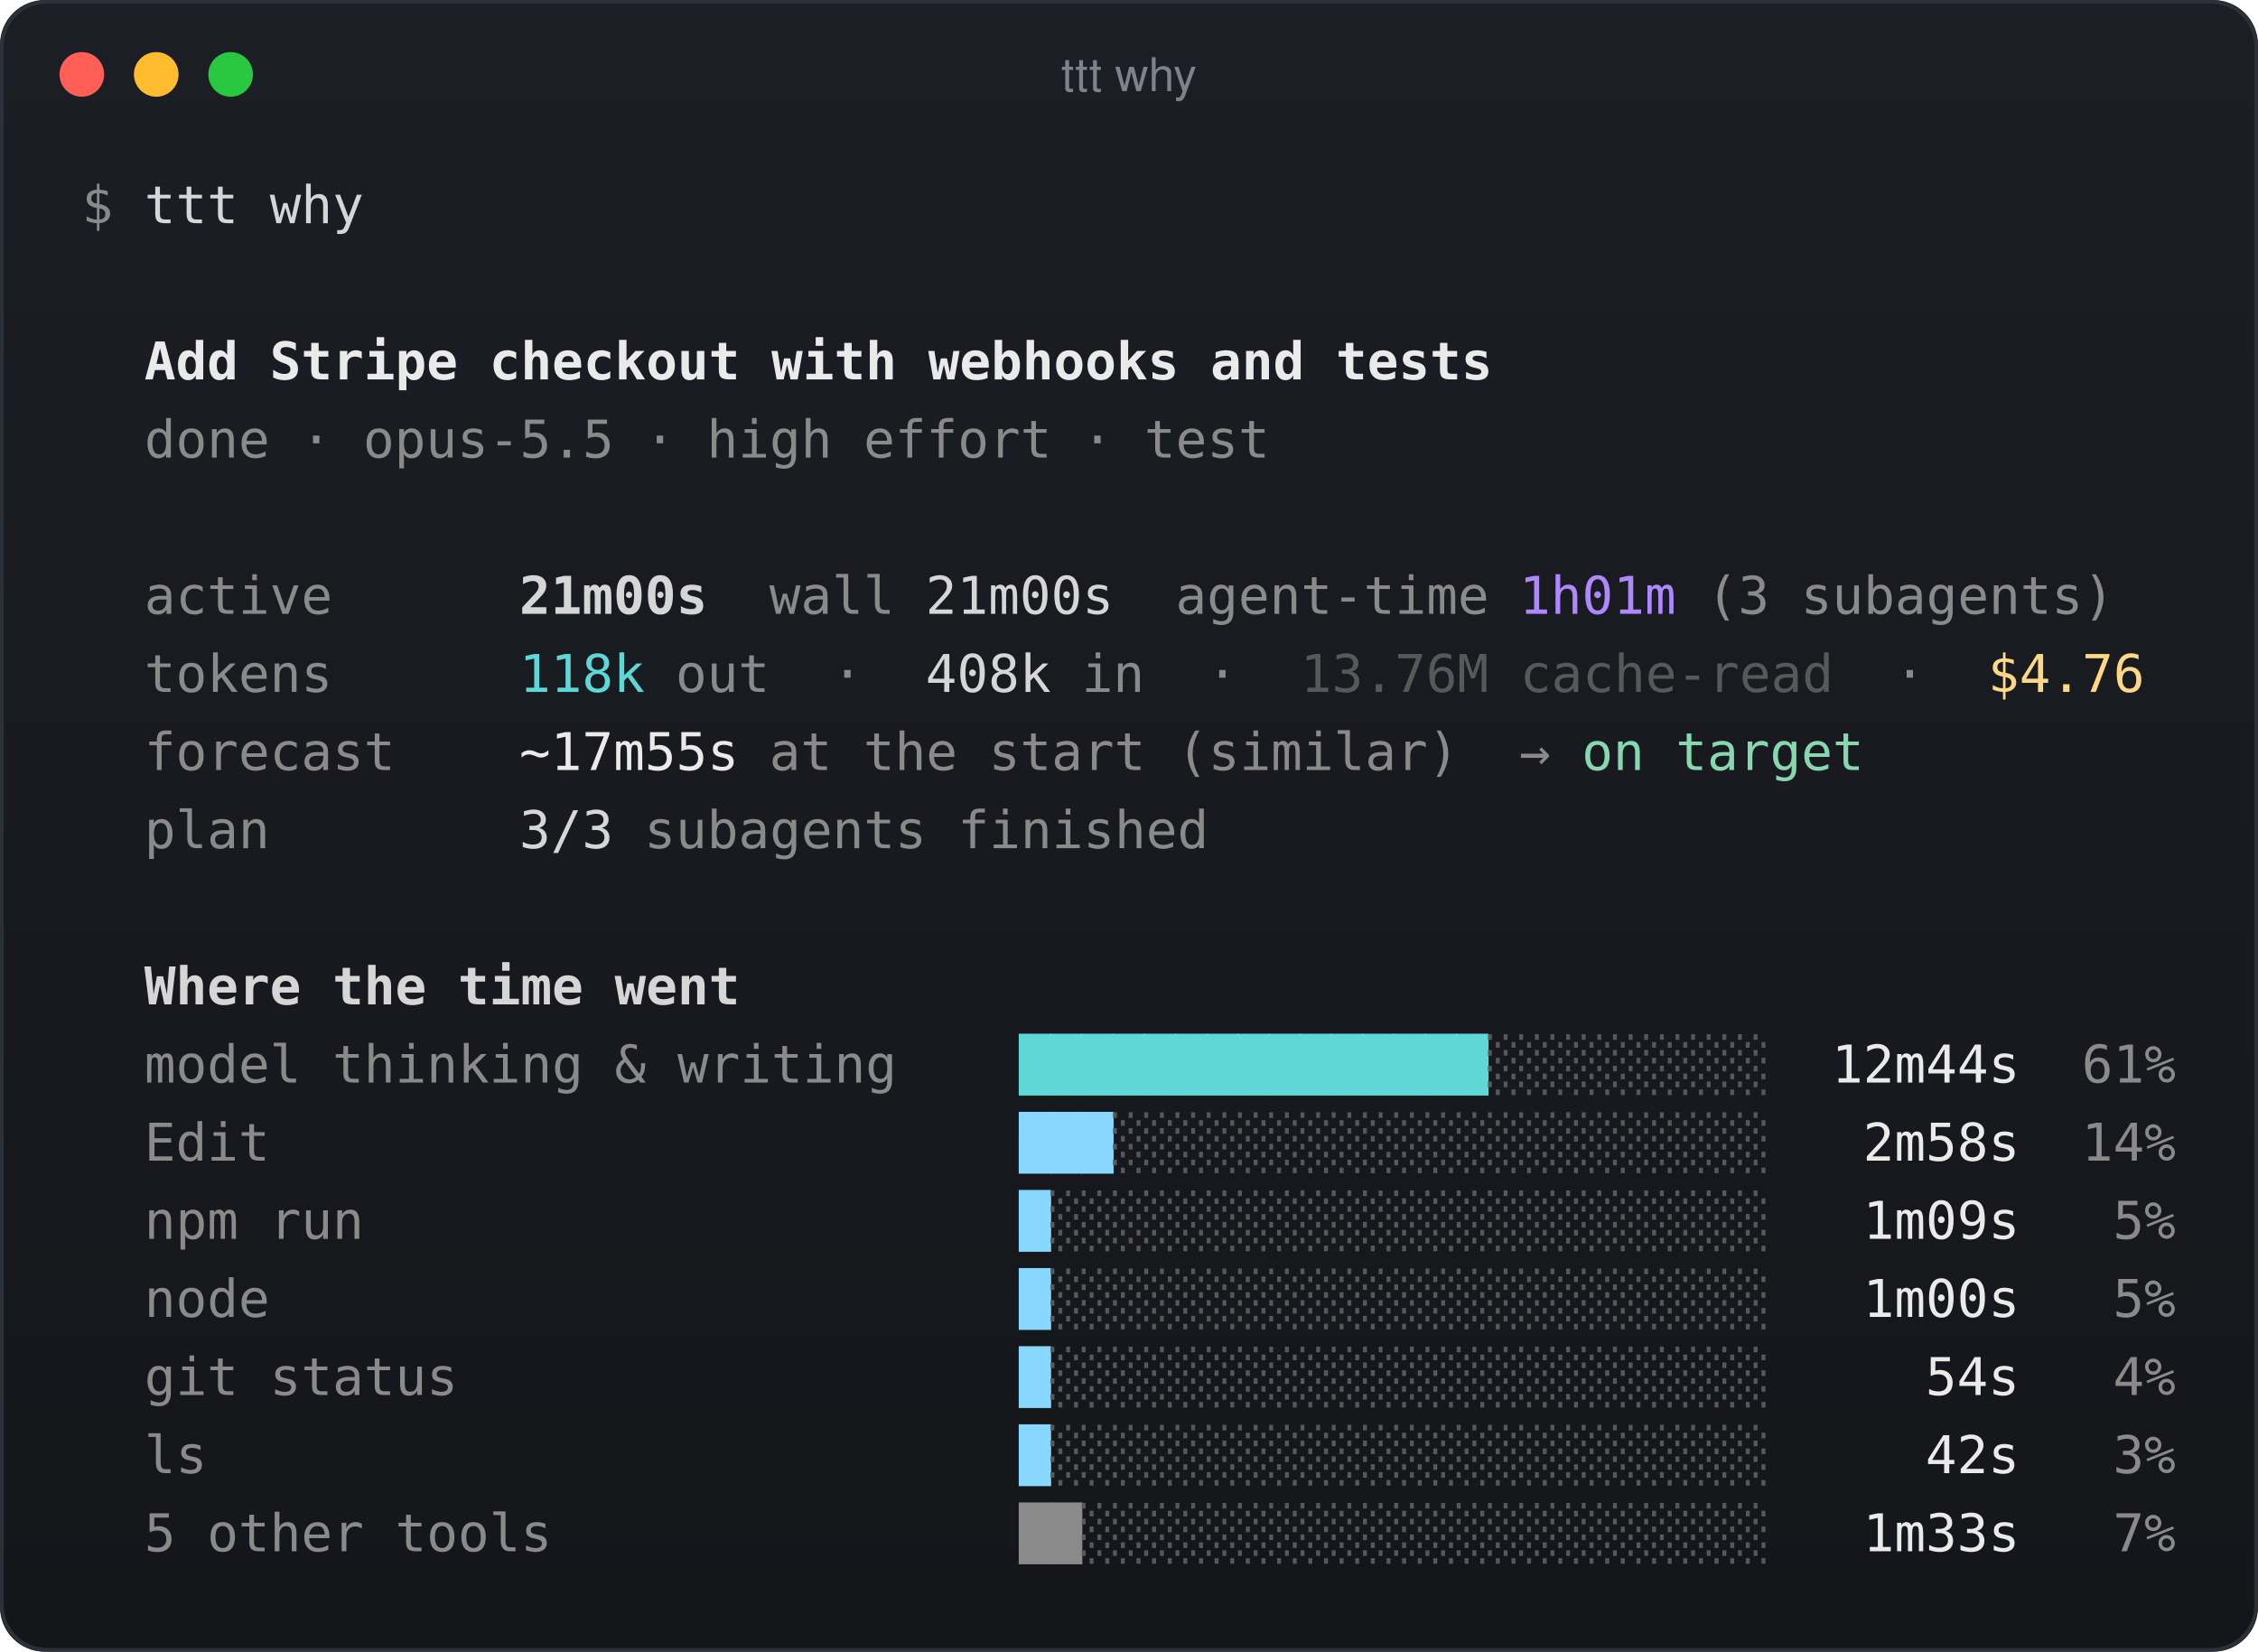
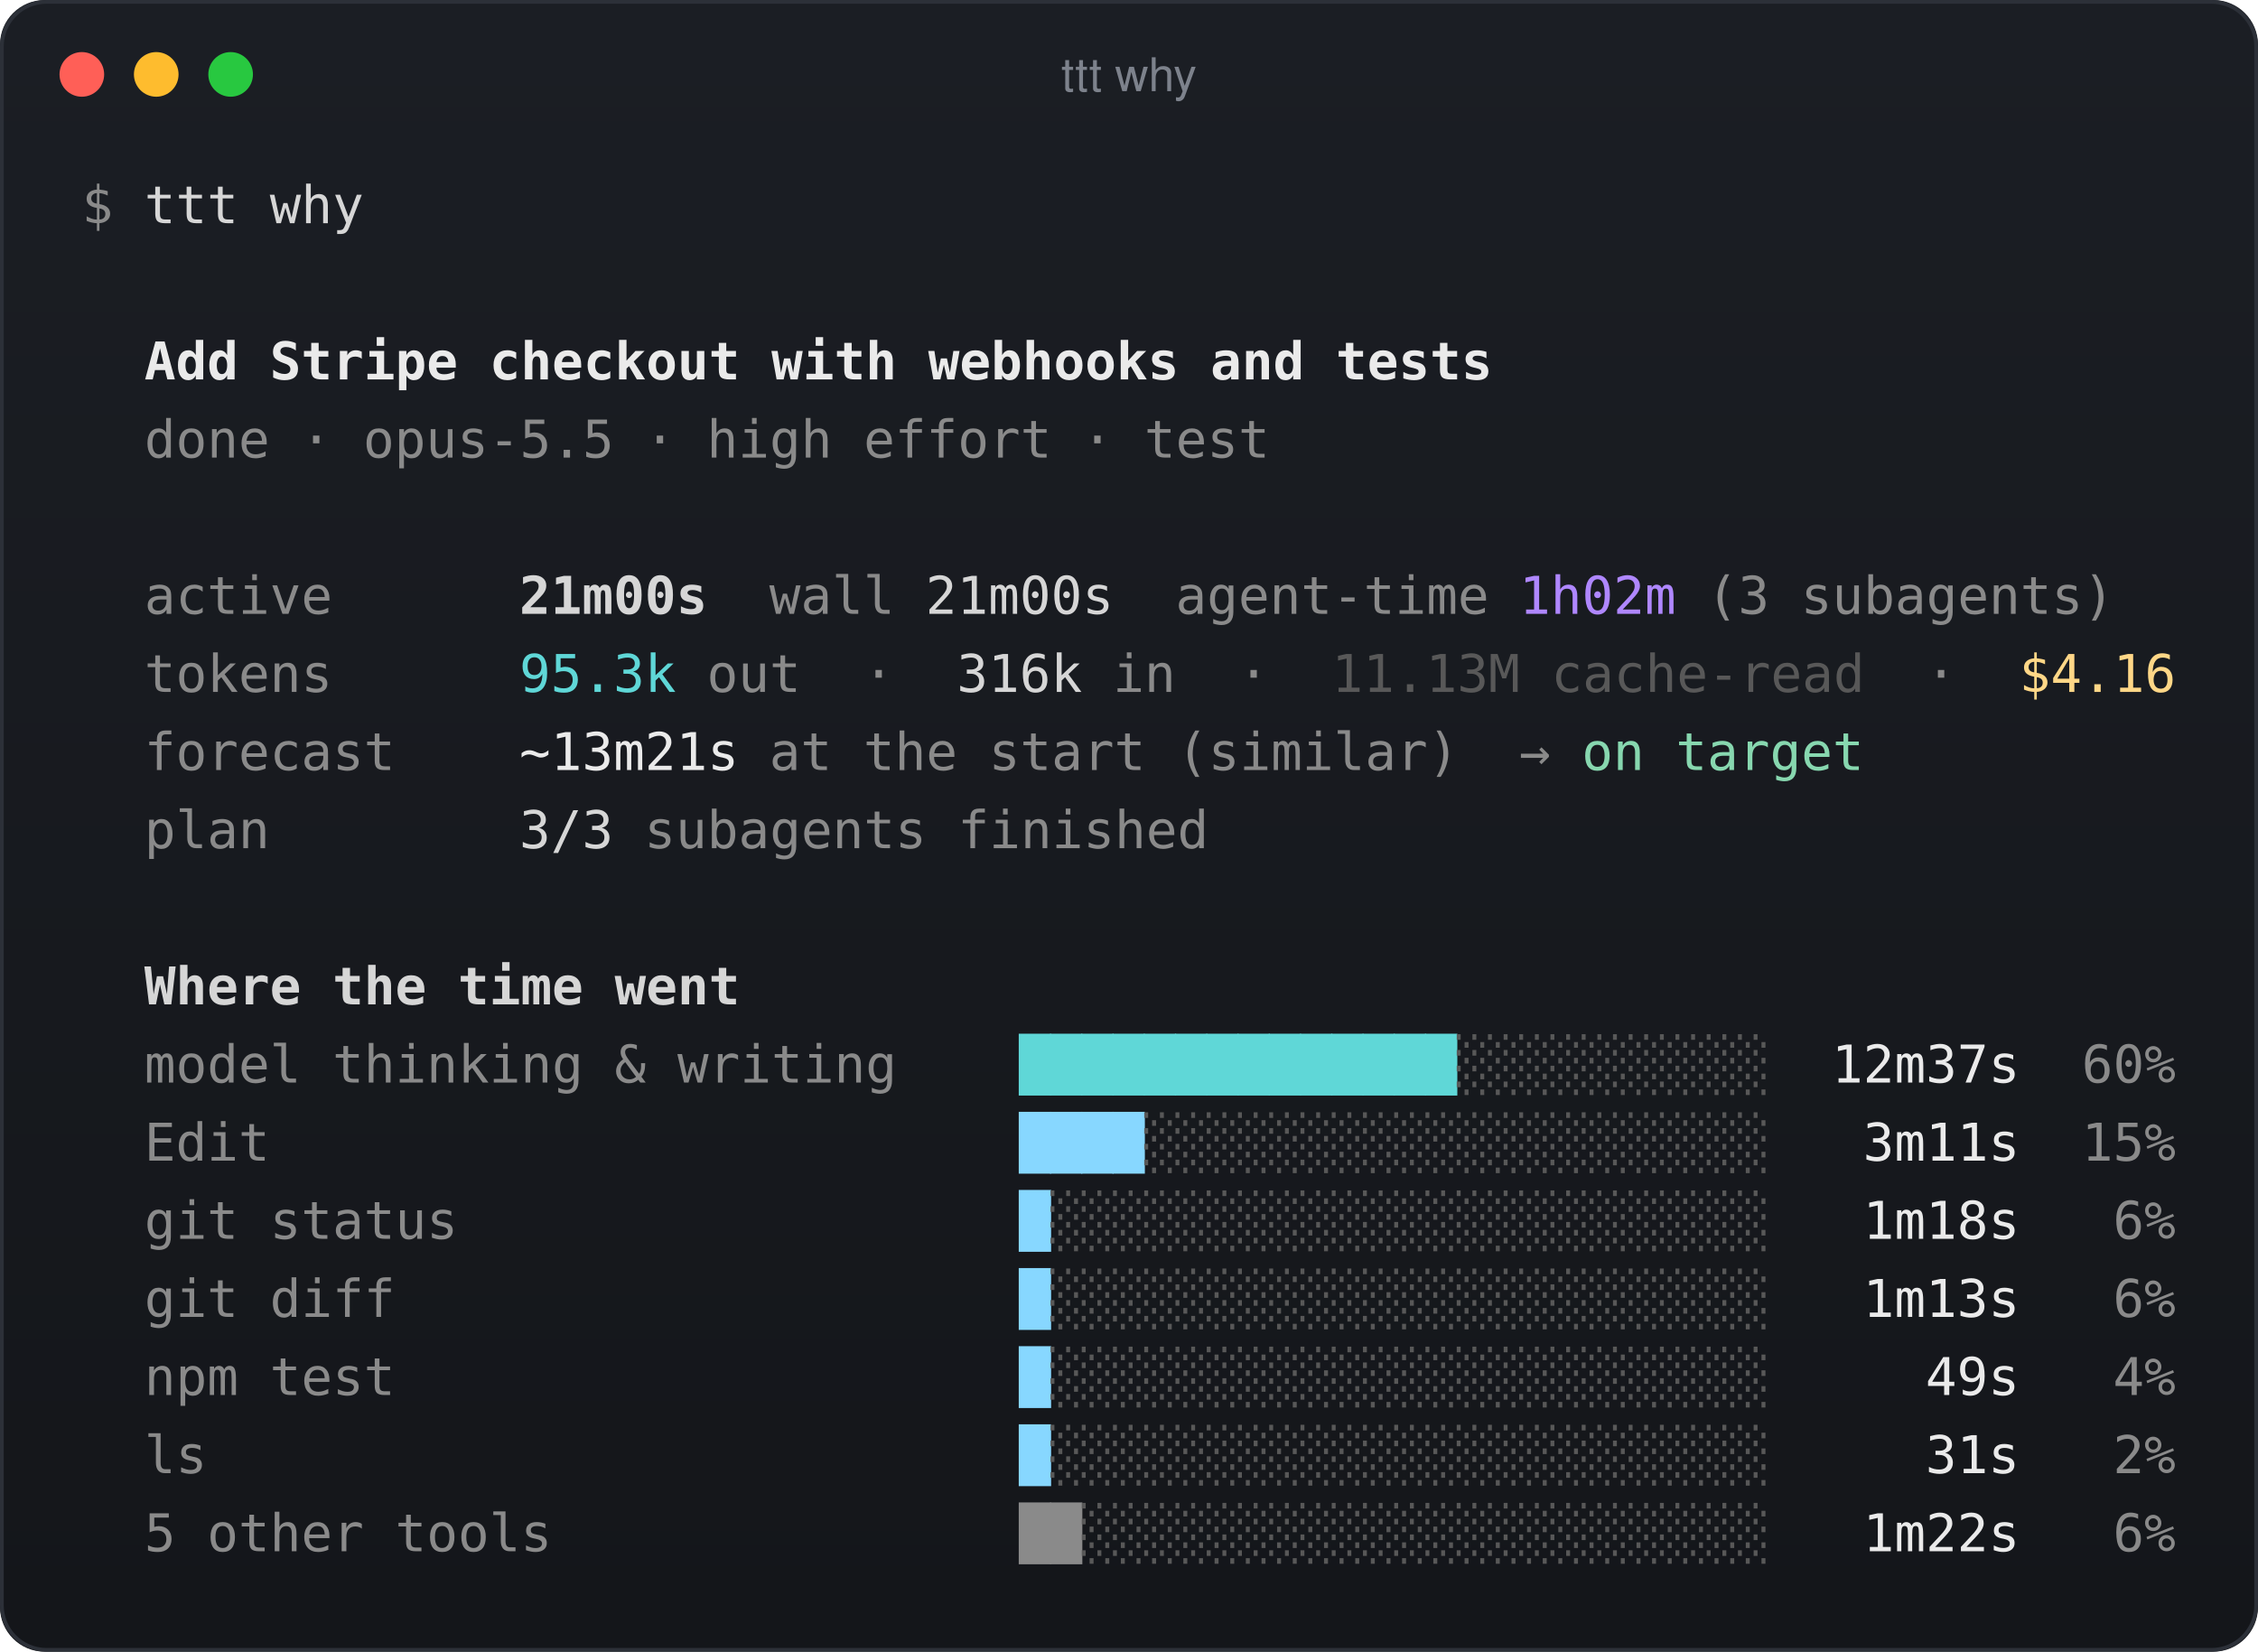
<svg xmlns="http://www.w3.org/2000/svg" width="607" height="444" viewBox="0 0 607 444">
  <defs>
    <linearGradient id="g" x1="0" y1="0" x2="0" y2="1">
      <stop offset="0" stop-color="#1b1e24" />
      <stop offset="1" stop-color="#14161a" />
    </linearGradient>
  </defs>
  <rect width="607" height="444" rx="12" fill="url(#g)" />
  <rect x="0.5" y="0.5" width="606" height="443" rx="12" fill="none" stroke="#2c3038" />
  <circle cx="22" cy="20" r="6" fill="#ff5f57" />
  <circle cx="42" cy="20" r="6" fill="#febc2e" />
  <circle cx="62" cy="20" r="6" fill="#28c840" />
  <text x="303.5" y="24.5" fill="#7d828c" font-family="-apple-system,Segoe UI,Helvetica,sans-serif" font-size="12.5" text-anchor="middle">ttt why</text>
  <g font-family="SF Mono,Menlo,Monaco,Consolas,monospace" font-size="14" xml:space="preserve" style="white-space:pre">
    <text x="22.0" y="60" fill="rgb(138,138,138)">$</text>
    <text x="38.8" y="60" fill="#d6d6d6">ttt why</text>
    <text x="38.8" y="102" fill="#eaeaea" font-weight="700">Add Stripe checkout with webhooks and tests</text>
    <text x="38.8" y="123" fill="rgb(138,138,138)">done</text>
    <text x="80.8" y="123" fill="rgb(138,138,138)">·</text>
    <text x="97.6" y="123" fill="rgb(138,138,138)">opus-5.5</text>
    <text x="173.2" y="123" fill="rgb(138,138,138)">·</text>
    <text x="190.0" y="123" fill="rgb(138,138,138)">high effort</text>
    <text x="290.8" y="123" fill="rgb(138,138,138)">·</text>
    <text x="307.6" y="123" fill="rgb(138,138,138)">test</text>
    <text x="38.8" y="165" fill="rgb(138,138,138)">active</text>
    <text x="139.6" y="165" fill="#d6d6d6" font-weight="700">21m00s</text>
    <text x="206.8" y="165" fill="rgb(138,138,138)">wall</text>
    <text x="248.8" y="165" fill="#d6d6d6">21m00s</text>
    <text x="316.0" y="165" fill="rgb(138,138,138)">agent-time</text>
-     <text x="408.4" y="165" fill="rgb(175,135,255)">1h01m</text>
+     <text x="408.4" y="165" fill="rgb(175,135,255)">1h02m</text>
    <text x="458.8" y="165" fill="rgb(138,138,138)">(3 subagents)</text>
    <text x="38.8" y="186" fill="rgb(138,138,138)">tokens</text>
-     <text x="139.6" y="186" fill="rgb(95,215,215)">118k</text>
-     <text x="181.6" y="186" fill="rgb(138,138,138)">out</text>
-     <text x="223.6" y="186" fill="rgb(138,138,138)">·</text>
-     <text x="248.8" y="186" fill="#d6d6d6">408k</text>
-     <text x="290.8" y="186" fill="rgb(138,138,138)">in</text>
-     <text x="324.4" y="186" fill="rgb(138,138,138)">·</text>
-     <text x="349.6" y="186" fill="rgb(88,88,88)">13.76M cache-read</text>
-     <text x="509.2" y="186" fill="rgb(138,138,138)">·</text>
-     <text x="534.4" y="186" fill="rgb(255,215,135)">$4.76</text>
+     <text x="139.6" y="186" fill="rgb(95,215,215)">95.3k</text>
+     <text x="190.0" y="186" fill="rgb(138,138,138)">out</text>
+     <text x="232.0" y="186" fill="rgb(138,138,138)">·</text>
+     <text x="257.2" y="186" fill="#d6d6d6">316k</text>
+     <text x="299.2" y="186" fill="rgb(138,138,138)">in</text>
+     <text x="332.8" y="186" fill="rgb(138,138,138)">·</text>
+     <text x="358.0" y="186" fill="rgb(88,88,88)">11.13M cache-read</text>
+     <text x="517.6" y="186" fill="rgb(138,138,138)">·</text>
+     <text x="542.8" y="186" fill="rgb(255,215,135)">$4.16</text>
    <text x="38.8" y="207" fill="rgb(138,138,138)">forecast</text>
-     <text x="139.6" y="207" fill="#eaeaea">~17m55s</text>
+     <text x="139.6" y="207" fill="#eaeaea">~13m21s</text>
    <text x="206.8" y="207" fill="rgb(138,138,138)">at the start (similar)</text>
    <text x="408.4" y="207" fill="rgb(138,138,138)">→</text>
    <text x="425.2" y="207" fill="rgb(135,215,175)">on target</text>
    <text x="38.8" y="228" fill="rgb(138,138,138)">plan</text>
    <text x="139.6" y="228" fill="#d6d6d6">3/3</text>
    <text x="173.2" y="228" fill="rgb(138,138,138)">subagents finished</text>
    <text x="38.8" y="270" fill="#d6d6d6" font-weight="700">Where the time went</text>
    <text x="38.8" y="291" fill="rgb(138,138,138)">model thinking &amp; writing</text>
    <text x="274.0" y="291" fill="rgb(95,215,215)">█</text>
    <text x="282.4" y="291" fill="rgb(95,215,215)">█</text>
    <text x="290.8" y="291" fill="rgb(95,215,215)">█</text>
    <text x="299.2" y="291" fill="rgb(95,215,215)">█</text>
    <text x="307.6" y="291" fill="rgb(95,215,215)">█</text>
    <text x="316.0" y="291" fill="rgb(95,215,215)">█</text>
    <text x="324.4" y="291" fill="rgb(95,215,215)">█</text>
    <text x="332.8" y="291" fill="rgb(95,215,215)">█</text>
    <text x="341.2" y="291" fill="rgb(95,215,215)">█</text>
    <text x="349.6" y="291" fill="rgb(95,215,215)">█</text>
    <text x="358.0" y="291" fill="rgb(95,215,215)">█</text>
    <text x="366.4" y="291" fill="rgb(95,215,215)">█</text>
    <text x="374.8" y="291" fill="rgb(95,215,215)">█</text>
    <text x="383.2" y="291" fill="rgb(95,215,215)">█</text>
-     <text x="391.6" y="291" fill="rgb(95,215,215)">█</text>
+     <text x="391.6" y="291" fill="rgb(88,88,88)">░</text>
    <text x="400.0" y="291" fill="rgb(88,88,88)">░</text>
    <text x="408.4" y="291" fill="rgb(88,88,88)">░</text>
    <text x="416.8" y="291" fill="rgb(88,88,88)">░</text>
    <text x="425.2" y="291" fill="rgb(88,88,88)">░</text>
    <text x="433.6" y="291" fill="rgb(88,88,88)">░</text>
    <text x="442.0" y="291" fill="rgb(88,88,88)">░</text>
    <text x="450.4" y="291" fill="rgb(88,88,88)">░</text>
    <text x="458.8" y="291" fill="rgb(88,88,88)">░</text>
    <text x="467.2" y="291" fill="rgb(88,88,88)">░</text>
-     <text x="492.4" y="291" fill="#eaeaea">12m44s</text>
-     <text x="559.6" y="291" fill="rgb(138,138,138)">61%</text>
+     <text x="492.4" y="291" fill="#eaeaea">12m37s</text>
+     <text x="559.6" y="291" fill="rgb(138,138,138)">60%</text>
    <text x="38.8" y="312" fill="rgb(138,138,138)">Edit</text>
    <text x="274.0" y="312" fill="rgb(135,215,255)">█</text>
    <text x="282.4" y="312" fill="rgb(135,215,255)">█</text>
    <text x="290.8" y="312" fill="rgb(135,215,255)">█</text>
-     <text x="299.2" y="312" fill="rgb(88,88,88)">░</text>
+     <text x="299.2" y="312" fill="rgb(135,215,255)">█</text>
    <text x="307.6" y="312" fill="rgb(88,88,88)">░</text>
    <text x="316.0" y="312" fill="rgb(88,88,88)">░</text>
    <text x="324.4" y="312" fill="rgb(88,88,88)">░</text>
    <text x="332.8" y="312" fill="rgb(88,88,88)">░</text>
    <text x="341.2" y="312" fill="rgb(88,88,88)">░</text>
    <text x="349.6" y="312" fill="rgb(88,88,88)">░</text>
    <text x="358.0" y="312" fill="rgb(88,88,88)">░</text>
    <text x="366.4" y="312" fill="rgb(88,88,88)">░</text>
    <text x="374.8" y="312" fill="rgb(88,88,88)">░</text>
    <text x="383.2" y="312" fill="rgb(88,88,88)">░</text>
    <text x="391.6" y="312" fill="rgb(88,88,88)">░</text>
    <text x="400.0" y="312" fill="rgb(88,88,88)">░</text>
    <text x="408.4" y="312" fill="rgb(88,88,88)">░</text>
    <text x="416.8" y="312" fill="rgb(88,88,88)">░</text>
    <text x="425.2" y="312" fill="rgb(88,88,88)">░</text>
    <text x="433.6" y="312" fill="rgb(88,88,88)">░</text>
    <text x="442.0" y="312" fill="rgb(88,88,88)">░</text>
    <text x="450.4" y="312" fill="rgb(88,88,88)">░</text>
    <text x="458.8" y="312" fill="rgb(88,88,88)">░</text>
    <text x="467.2" y="312" fill="rgb(88,88,88)">░</text>
-     <text x="500.8" y="312" fill="#eaeaea">2m58s</text>
-     <text x="559.6" y="312" fill="rgb(138,138,138)">14%</text>
-     <text x="38.8" y="333" fill="rgb(138,138,138)">npm run</text>
+     <text x="500.8" y="312" fill="#eaeaea">3m11s</text>
+     <text x="559.6" y="312" fill="rgb(138,138,138)">15%</text>
+     <text x="38.8" y="333" fill="rgb(138,138,138)">git status</text>
    <text x="274.0" y="333" fill="rgb(135,215,255)">█</text>
    <text x="282.4" y="333" fill="rgb(88,88,88)">░</text>
    <text x="290.8" y="333" fill="rgb(88,88,88)">░</text>
    <text x="299.2" y="333" fill="rgb(88,88,88)">░</text>
    <text x="307.6" y="333" fill="rgb(88,88,88)">░</text>
    <text x="316.0" y="333" fill="rgb(88,88,88)">░</text>
    <text x="324.4" y="333" fill="rgb(88,88,88)">░</text>
    <text x="332.8" y="333" fill="rgb(88,88,88)">░</text>
    <text x="341.2" y="333" fill="rgb(88,88,88)">░</text>
    <text x="349.6" y="333" fill="rgb(88,88,88)">░</text>
    <text x="358.0" y="333" fill="rgb(88,88,88)">░</text>
    <text x="366.4" y="333" fill="rgb(88,88,88)">░</text>
    <text x="374.8" y="333" fill="rgb(88,88,88)">░</text>
    <text x="383.2" y="333" fill="rgb(88,88,88)">░</text>
    <text x="391.6" y="333" fill="rgb(88,88,88)">░</text>
    <text x="400.0" y="333" fill="rgb(88,88,88)">░</text>
    <text x="408.4" y="333" fill="rgb(88,88,88)">░</text>
    <text x="416.8" y="333" fill="rgb(88,88,88)">░</text>
    <text x="425.2" y="333" fill="rgb(88,88,88)">░</text>
    <text x="433.6" y="333" fill="rgb(88,88,88)">░</text>
    <text x="442.0" y="333" fill="rgb(88,88,88)">░</text>
    <text x="450.4" y="333" fill="rgb(88,88,88)">░</text>
    <text x="458.8" y="333" fill="rgb(88,88,88)">░</text>
    <text x="467.2" y="333" fill="rgb(88,88,88)">░</text>
-     <text x="500.8" y="333" fill="#eaeaea">1m09s</text>
-     <text x="568.0" y="333" fill="rgb(138,138,138)">5%</text>
-     <text x="38.8" y="354" fill="rgb(138,138,138)">node</text>
+     <text x="500.8" y="333" fill="#eaeaea">1m18s</text>
+     <text x="568.0" y="333" fill="rgb(138,138,138)">6%</text>
+     <text x="38.8" y="354" fill="rgb(138,138,138)">git diff</text>
    <text x="274.0" y="354" fill="rgb(135,215,255)">█</text>
    <text x="282.4" y="354" fill="rgb(88,88,88)">░</text>
    <text x="290.8" y="354" fill="rgb(88,88,88)">░</text>
    <text x="299.2" y="354" fill="rgb(88,88,88)">░</text>
    <text x="307.6" y="354" fill="rgb(88,88,88)">░</text>
    <text x="316.0" y="354" fill="rgb(88,88,88)">░</text>
    <text x="324.4" y="354" fill="rgb(88,88,88)">░</text>
    <text x="332.8" y="354" fill="rgb(88,88,88)">░</text>
    <text x="341.2" y="354" fill="rgb(88,88,88)">░</text>
    <text x="349.6" y="354" fill="rgb(88,88,88)">░</text>
    <text x="358.0" y="354" fill="rgb(88,88,88)">░</text>
    <text x="366.4" y="354" fill="rgb(88,88,88)">░</text>
    <text x="374.8" y="354" fill="rgb(88,88,88)">░</text>
    <text x="383.2" y="354" fill="rgb(88,88,88)">░</text>
    <text x="391.6" y="354" fill="rgb(88,88,88)">░</text>
    <text x="400.0" y="354" fill="rgb(88,88,88)">░</text>
    <text x="408.4" y="354" fill="rgb(88,88,88)">░</text>
    <text x="416.8" y="354" fill="rgb(88,88,88)">░</text>
    <text x="425.2" y="354" fill="rgb(88,88,88)">░</text>
    <text x="433.6" y="354" fill="rgb(88,88,88)">░</text>
    <text x="442.0" y="354" fill="rgb(88,88,88)">░</text>
    <text x="450.4" y="354" fill="rgb(88,88,88)">░</text>
    <text x="458.8" y="354" fill="rgb(88,88,88)">░</text>
    <text x="467.2" y="354" fill="rgb(88,88,88)">░</text>
-     <text x="500.8" y="354" fill="#eaeaea">1m00s</text>
-     <text x="568.0" y="354" fill="rgb(138,138,138)">5%</text>
-     <text x="38.8" y="375" fill="rgb(138,138,138)">git status</text>
+     <text x="500.8" y="354" fill="#eaeaea">1m13s</text>
+     <text x="568.0" y="354" fill="rgb(138,138,138)">6%</text>
+     <text x="38.8" y="375" fill="rgb(138,138,138)">npm test</text>
    <text x="274.0" y="375" fill="rgb(135,215,255)">█</text>
    <text x="282.4" y="375" fill="rgb(88,88,88)">░</text>
    <text x="290.8" y="375" fill="rgb(88,88,88)">░</text>
    <text x="299.2" y="375" fill="rgb(88,88,88)">░</text>
    <text x="307.6" y="375" fill="rgb(88,88,88)">░</text>
    <text x="316.0" y="375" fill="rgb(88,88,88)">░</text>
    <text x="324.4" y="375" fill="rgb(88,88,88)">░</text>
    <text x="332.8" y="375" fill="rgb(88,88,88)">░</text>
    <text x="341.2" y="375" fill="rgb(88,88,88)">░</text>
    <text x="349.6" y="375" fill="rgb(88,88,88)">░</text>
    <text x="358.0" y="375" fill="rgb(88,88,88)">░</text>
    <text x="366.4" y="375" fill="rgb(88,88,88)">░</text>
    <text x="374.8" y="375" fill="rgb(88,88,88)">░</text>
    <text x="383.2" y="375" fill="rgb(88,88,88)">░</text>
    <text x="391.6" y="375" fill="rgb(88,88,88)">░</text>
    <text x="400.0" y="375" fill="rgb(88,88,88)">░</text>
    <text x="408.4" y="375" fill="rgb(88,88,88)">░</text>
    <text x="416.8" y="375" fill="rgb(88,88,88)">░</text>
    <text x="425.2" y="375" fill="rgb(88,88,88)">░</text>
    <text x="433.6" y="375" fill="rgb(88,88,88)">░</text>
    <text x="442.0" y="375" fill="rgb(88,88,88)">░</text>
    <text x="450.4" y="375" fill="rgb(88,88,88)">░</text>
    <text x="458.8" y="375" fill="rgb(88,88,88)">░</text>
    <text x="467.2" y="375" fill="rgb(88,88,88)">░</text>
-     <text x="517.6" y="375" fill="#eaeaea">54s</text>
+     <text x="517.6" y="375" fill="#eaeaea">49s</text>
    <text x="568.0" y="375" fill="rgb(138,138,138)">4%</text>
    <text x="38.8" y="396" fill="rgb(138,138,138)">ls</text>
    <text x="274.0" y="396" fill="rgb(135,215,255)">█</text>
    <text x="282.4" y="396" fill="rgb(88,88,88)">░</text>
    <text x="290.8" y="396" fill="rgb(88,88,88)">░</text>
    <text x="299.2" y="396" fill="rgb(88,88,88)">░</text>
    <text x="307.6" y="396" fill="rgb(88,88,88)">░</text>
    <text x="316.0" y="396" fill="rgb(88,88,88)">░</text>
    <text x="324.4" y="396" fill="rgb(88,88,88)">░</text>
    <text x="332.8" y="396" fill="rgb(88,88,88)">░</text>
    <text x="341.2" y="396" fill="rgb(88,88,88)">░</text>
    <text x="349.6" y="396" fill="rgb(88,88,88)">░</text>
    <text x="358.0" y="396" fill="rgb(88,88,88)">░</text>
    <text x="366.4" y="396" fill="rgb(88,88,88)">░</text>
    <text x="374.8" y="396" fill="rgb(88,88,88)">░</text>
    <text x="383.2" y="396" fill="rgb(88,88,88)">░</text>
    <text x="391.6" y="396" fill="rgb(88,88,88)">░</text>
    <text x="400.0" y="396" fill="rgb(88,88,88)">░</text>
    <text x="408.4" y="396" fill="rgb(88,88,88)">░</text>
    <text x="416.8" y="396" fill="rgb(88,88,88)">░</text>
    <text x="425.2" y="396" fill="rgb(88,88,88)">░</text>
    <text x="433.6" y="396" fill="rgb(88,88,88)">░</text>
    <text x="442.0" y="396" fill="rgb(88,88,88)">░</text>
    <text x="450.4" y="396" fill="rgb(88,88,88)">░</text>
    <text x="458.8" y="396" fill="rgb(88,88,88)">░</text>
    <text x="467.2" y="396" fill="rgb(88,88,88)">░</text>
-     <text x="517.6" y="396" fill="#eaeaea">42s</text>
-     <text x="568.0" y="396" fill="rgb(138,138,138)">3%</text>
+     <text x="517.6" y="396" fill="#eaeaea">31s</text>
+     <text x="568.0" y="396" fill="rgb(138,138,138)">2%</text>
    <text x="38.8" y="417" fill="rgb(138,138,138)">5 other tools</text>
    <text x="274.0" y="417" fill="rgb(138,138,138)">█</text>
    <text x="282.4" y="417" fill="rgb(138,138,138)">█</text>
    <text x="290.8" y="417" fill="rgb(88,88,88)">░</text>
    <text x="299.2" y="417" fill="rgb(88,88,88)">░</text>
    <text x="307.6" y="417" fill="rgb(88,88,88)">░</text>
    <text x="316.0" y="417" fill="rgb(88,88,88)">░</text>
    <text x="324.4" y="417" fill="rgb(88,88,88)">░</text>
    <text x="332.8" y="417" fill="rgb(88,88,88)">░</text>
    <text x="341.2" y="417" fill="rgb(88,88,88)">░</text>
    <text x="349.6" y="417" fill="rgb(88,88,88)">░</text>
    <text x="358.0" y="417" fill="rgb(88,88,88)">░</text>
    <text x="366.4" y="417" fill="rgb(88,88,88)">░</text>
    <text x="374.8" y="417" fill="rgb(88,88,88)">░</text>
    <text x="383.2" y="417" fill="rgb(88,88,88)">░</text>
    <text x="391.6" y="417" fill="rgb(88,88,88)">░</text>
    <text x="400.0" y="417" fill="rgb(88,88,88)">░</text>
    <text x="408.4" y="417" fill="rgb(88,88,88)">░</text>
    <text x="416.8" y="417" fill="rgb(88,88,88)">░</text>
    <text x="425.2" y="417" fill="rgb(88,88,88)">░</text>
    <text x="433.6" y="417" fill="rgb(88,88,88)">░</text>
    <text x="442.0" y="417" fill="rgb(88,88,88)">░</text>
    <text x="450.4" y="417" fill="rgb(88,88,88)">░</text>
    <text x="458.8" y="417" fill="rgb(88,88,88)">░</text>
    <text x="467.2" y="417" fill="rgb(88,88,88)">░</text>
-     <text x="500.8" y="417" fill="#eaeaea">1m33s</text>
-     <text x="568.0" y="417" fill="rgb(138,138,138)">7%</text>
+     <text x="500.8" y="417" fill="#eaeaea">1m22s</text>
+     <text x="568.0" y="417" fill="rgb(138,138,138)">6%</text>
  </g>
</svg>
